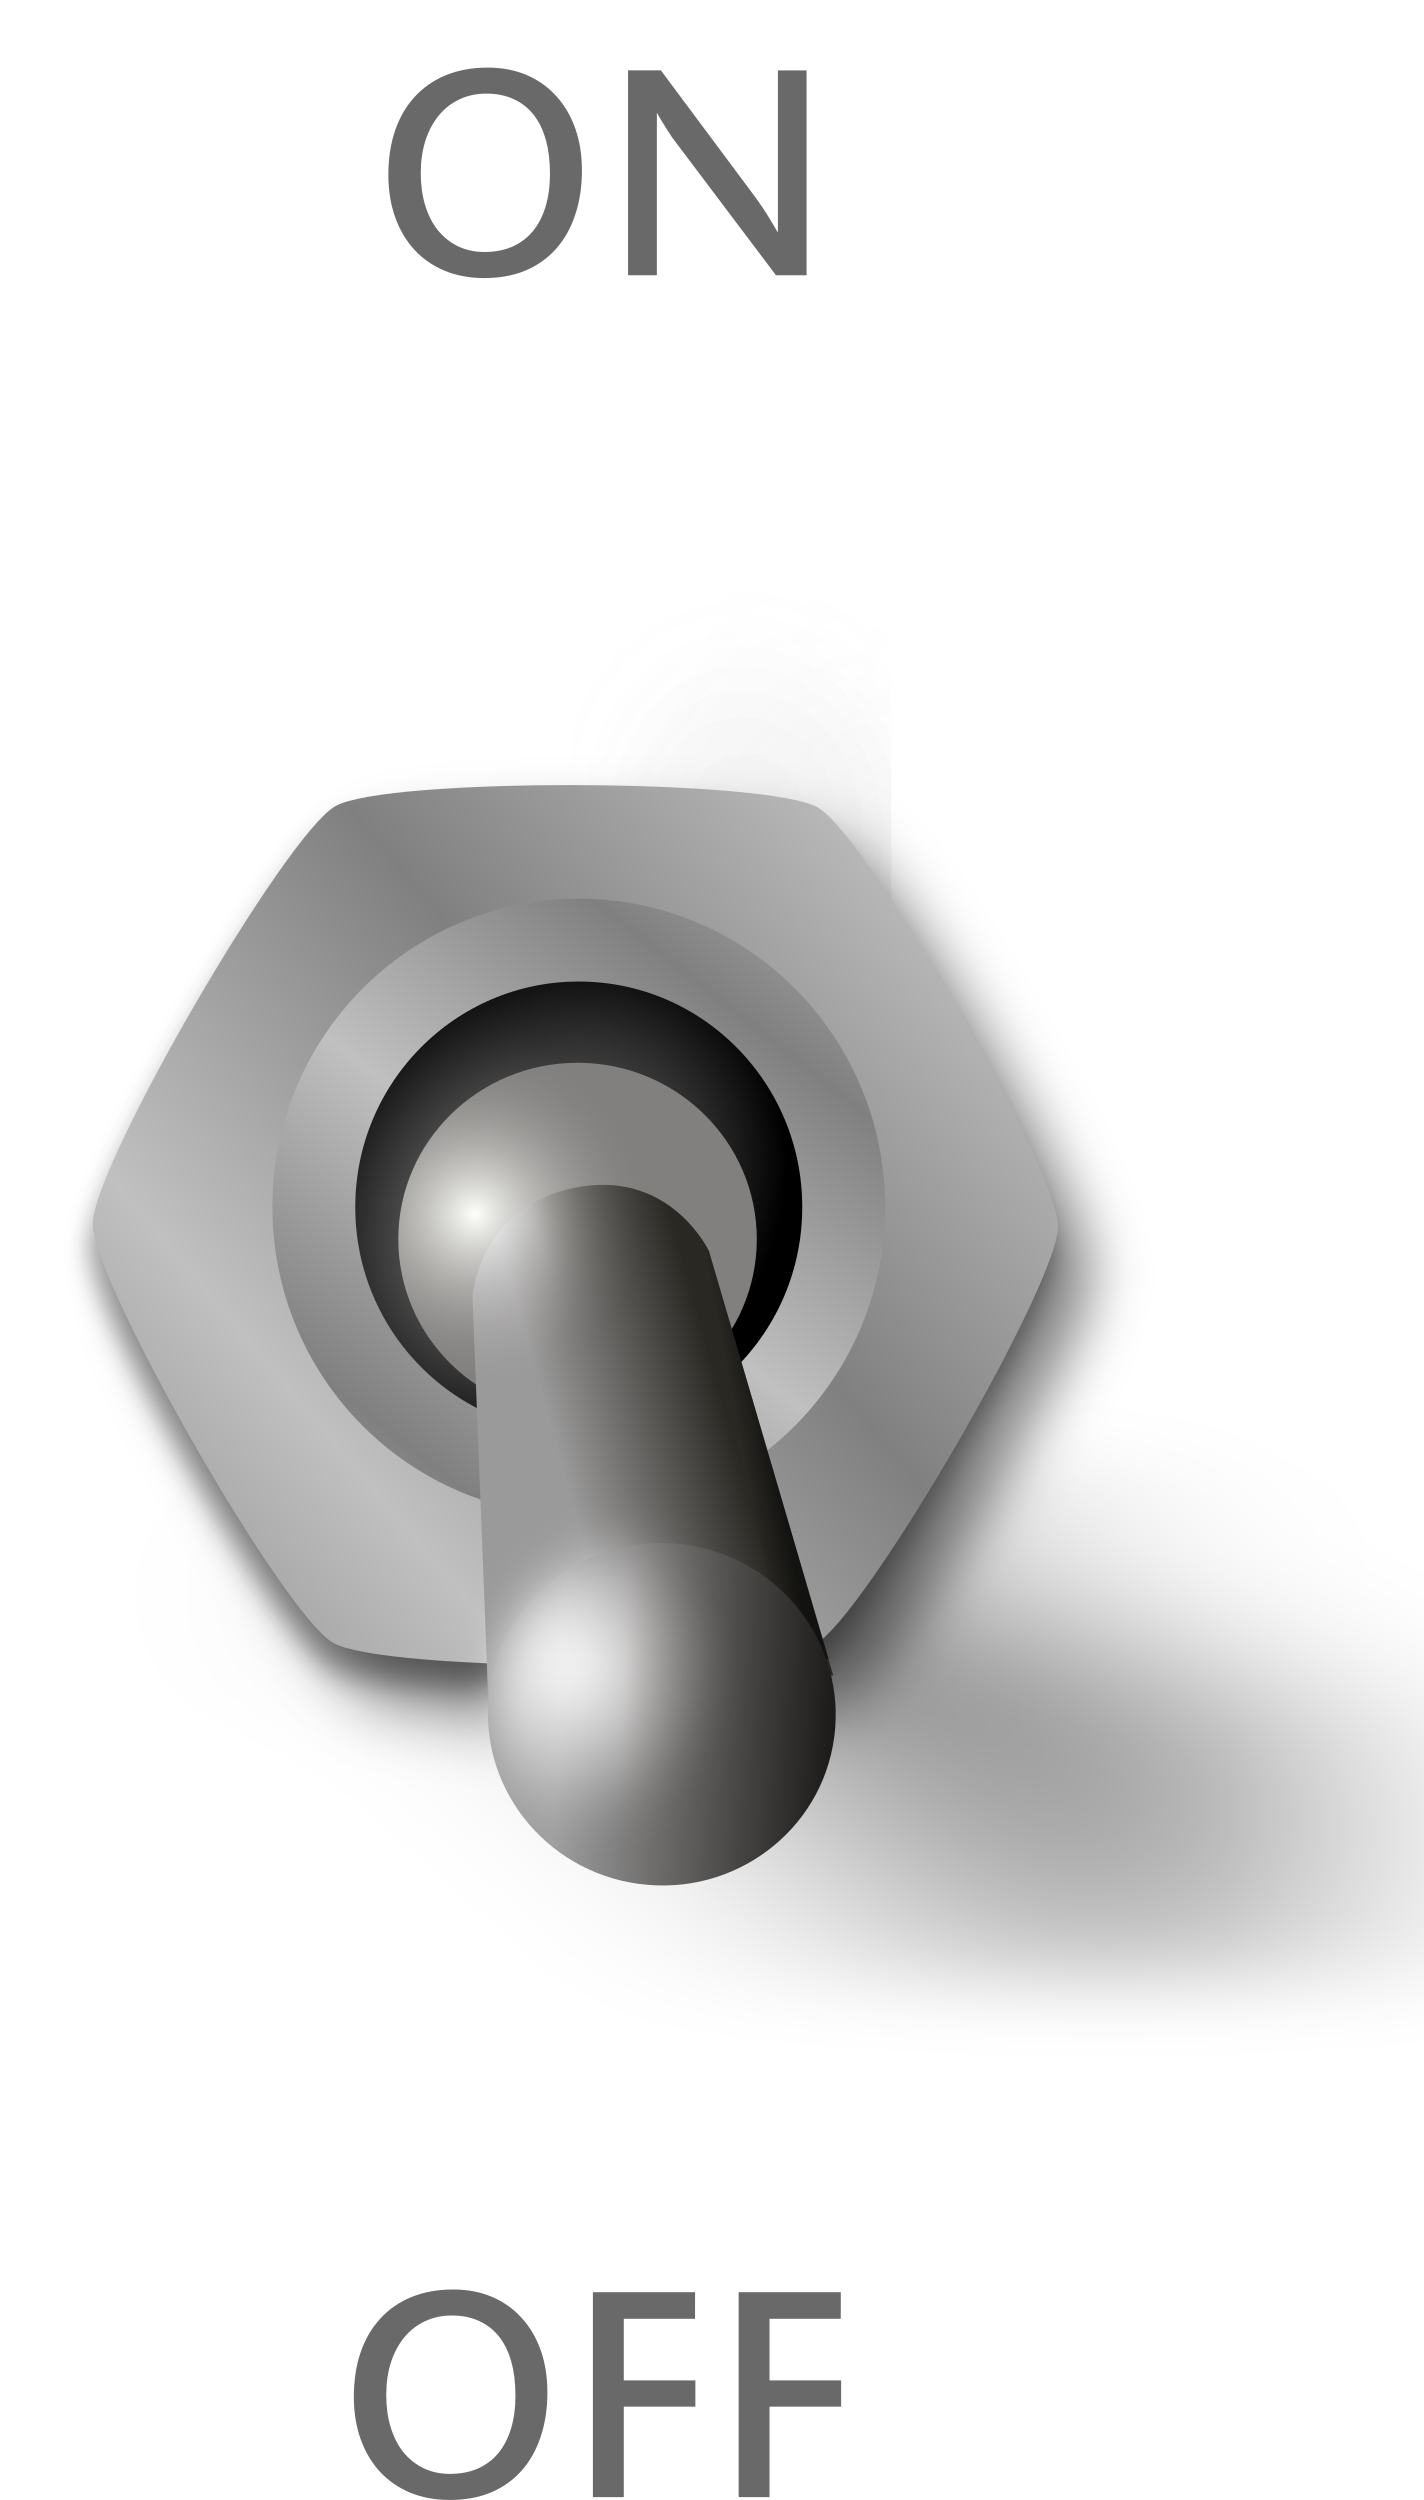
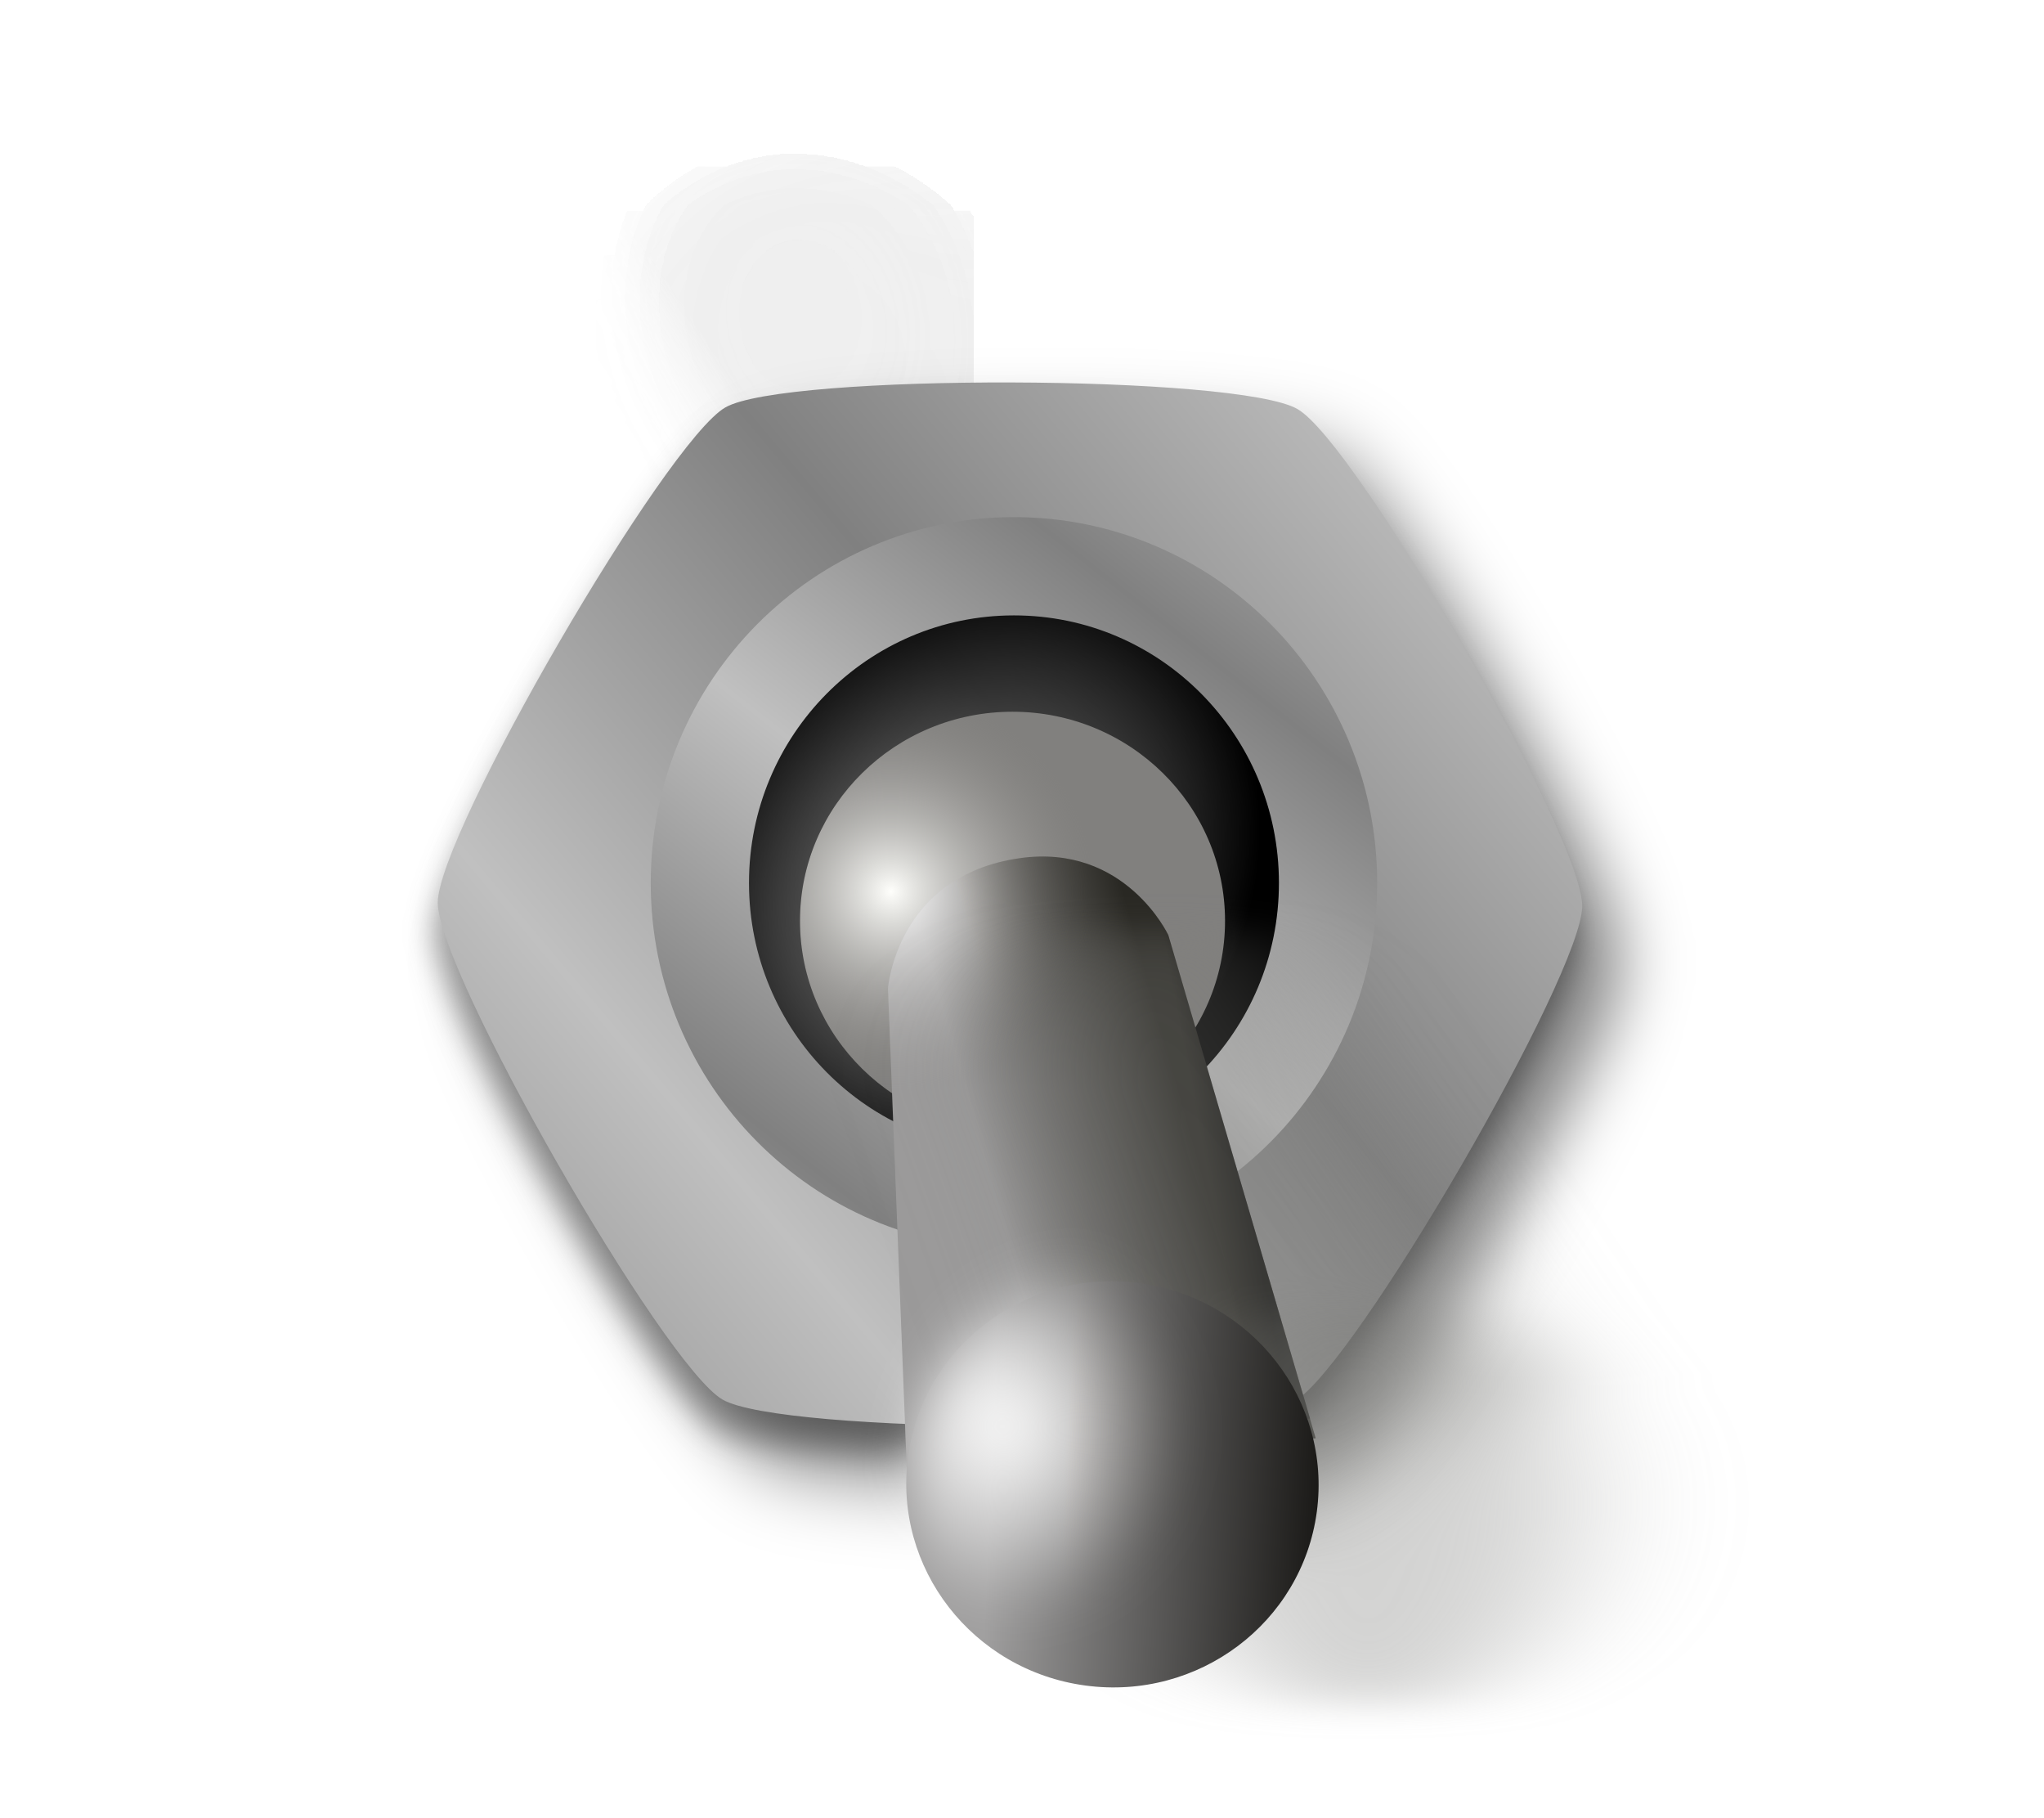
- <svg xmlns="http://www.w3.org/2000/svg" xmlns:xlink="http://www.w3.org/1999/xlink" width="37.157mm" height="65.255mm" version="1.1" viewBox="0 0 37.157 65.255">
+ <svg xmlns="http://www.w3.org/2000/svg" xmlns:xlink="http://www.w3.org/1999/xlink" width="45mm" height="40mm" version="1.1" viewBox="0 0 45 40">
  <defs>
    <linearGradient id="linearGradient1318">
      <stop stop-color="#c0c0c0" offset="0" />
      <stop stop-color="#808080" offset="1" />
    </linearGradient>
    <linearGradient id="linearGradient1310-5">
      <stop stop-opacity="0" offset="0" />
      <stop offset="1" />
    </linearGradient>
    <filter id="filter1672" x="-1.796" y="-.599" width="4.592" height="2.197" color-interpolation-filters="sRGB">
      <feGaussianBlur in="SourceGraphic" result="result8" stdDeviation="5" />
      <feComposite in2="result8" operator="xor" />
      <feComposite in2="result8" k2="1" operator="arithmetic" result="result16" />
      <feComposite in="result16" in2="result16" operator="xor" result="result6" />
      <feOffset in="result16" result="result17" />
      <feDisplacementMap in="result17" in2="result16" result="result4" scale="100" />
      <feComposite in="SourceGraphic" in2="result4" k1="1" k3="1" operator="arithmetic" result="result2" />
      <feComposite in="result6" in2="result2" operator="in" result="fbSourceGraphic" />
      <feComposite in2="SourceGraphic" operator="in" result="result14" />
      <feComposite in="result14" in2="SourceGraphic" operator="in" result="result15" />
    </filter>
    <linearGradient id="linearGradient1771" x1="17.05" x2="14.655" y1="28.227" y2="29.801" gradientUnits="userSpaceOnUse">
      <stop stop-color="#909090" offset="0" />
      <stop stop-color="#909090" stop-opacity="0" offset="1" />
    </linearGradient>
-     <radialGradient id="radialGradient1312-5" cx="-23.182" cy="-25.6" r="10.087" gradientTransform="matrix(.4682 .36768 -.43497 .55388 18.027 54.115)" gradientUnits="userSpaceOnUse" xlink:href="#linearGradient1310-5" />
    <linearGradient id="linearGradient2004" x1="14.585" x2="18.642" y1="31.22" y2="26.054" gradientTransform="matrix(1.0814,0,0,1.0814,2.5353,-2.3502)" gradientUnits="userSpaceOnUse" spreadMethod="reflect" xlink:href="#linearGradient1318" />
    <linearGradient id="linearGradient56667" x1="210.84" x2="220.24" y1="130.52" y2="120.82" gradientTransform="matrix(.80801 .081326 -.08127 .80857 -144.55 -82.37)" gradientUnits="userSpaceOnUse" spreadMethod="reflect" xlink:href="#linearGradient1318" />
-     <filter id="filter127917" x="-1.199" y="-.737" width="3.398" height="2.474" color-interpolation-filters="sRGB">
-       <feFlood flood-color="rgb(0,0,0)" flood-opacity=".498" result="flood" />
+     <linearGradient id="linearGradient1702" x1="62.931" x2="64.453" y1="25.883" y2="26.014" gradientTransform="matrix(2.9385 -.33589 -.33589 -2.9385 -157.72 135.81)" gradientUnits="userSpaceOnUse">
+       <stop stop-color="#9b9a9a" offset="0" />
+       <stop stop-color="#292823" offset="1" />
+     </linearGradient>
+     <linearGradient id="linearGradient1704" x1="66.412" x2="66.683" y1="26.59" y2="26.59" gradientTransform="matrix(2.9385 -.33589 -.33589 -2.9385 -162.69 141.85)" gradientUnits="userSpaceOnUse" xlink:href="#linearGradient1310-5" />
+     <linearGradient id="linearGradient4206" x1="20.888" x2="28.174" y1="18.827" y2="18.163" gradientTransform="translate(6.0333,24.13)" gradientUnits="userSpaceOnUse">
+       <stop stop-color="#9f9e9e" offset="0" />
+       <stop stop-color="#191816" offset="1" />
+     </linearGradient>
+     <clipPath id="clipPath1179">
+       <rect x=".045" y="5.52" width="29.828" height="54.278" fill="#9b9a9a" stroke-width=".212" />
+     </clipPath>
+     <linearGradient id="linearGradient1199" x1="210.84" x2="220.24" y1="130.52" y2="120.82" gradientUnits="userSpaceOnUse" spreadMethod="reflect">
+       <stop stop-color="#5f1b00" offset="0" />
+       <stop stop-color="#fd4c03" offset="1" />
+     </linearGradient>
+     <linearGradient id="linearGradient9122" x1="210.84" x2="220.24" y1="130.52" y2="120.82" gradientUnits="userSpaceOnUse" spreadMethod="reflect" xlink:href="#linearGradient1199" />
+     <clipPath id="clipPath1195-3">
+       <rect transform="rotate(-5.7435)" x="178" y="101.36" width="45.755" height="83.202" fill="#9b9a9a" stroke-width=".326" />
+     </clipPath>
+     <filter id="filter137556-6" x="-.034" y="-.033" width="1.065" height="1.095" color-interpolation-filters="sRGB">
+       <feFlood flood-color="rgb(88,88,88)" flood-opacity=".498" result="flood" />
      <feComposite in="flood" in2="SourceGraphic" operator="in" result="composite1" />
-       <feGaussianBlur in="composite1" result="blur" stdDeviation="1.5" />
-       <feOffset dx="0" dy="-2.77556e-17" result="offset" />
+       <feGaussianBlur in="composite1" result="blur" stdDeviation="0.4" />
+       <feOffset dx="-0.1" dy="0.8" result="offset" />
      <feComposite in="offset" in2="offset" operator="atop" result="composite2" />
    </filter>
-     <filter id="filter136896" x="-.078" y="-.084" width="1.22" height="1.237" color-interpolation-filters="sRGB">
+     <clipPath id="clipPath1191-3">
+       <rect transform="rotate(-5.7435)" x="178.65" y="102.01" width="45.755" height="83.202" fill="#9b9a9a" stroke-width=".326" />
+     </clipPath>
+     <filter id="filter136896-5" x="-.078" y="-.084" width="1.22" height="1.237" color-interpolation-filters="sRGB">
      <feFlood flood-color="rgb(0,0,0)" flood-opacity=".498" result="flood" />
      <feComposite in="flood" in2="SourceGraphic" operator="in" result="composite1" />
      <feGaussianBlur in="composite1" result="blur" stdDeviation="1" />
      <feOffset dx="2" dy="2" result="offset" />
      <feComposite in="offset" in2="offset" operator="atop" result="composite2" />
    </filter>
-     <filter id="filter137556" x="-.034" y="-.033" width="1.065" height="1.095" color-interpolation-filters="sRGB">
-       <feFlood flood-color="rgb(88,88,88)" flood-opacity=".498" result="flood" />
-       <feComposite in="flood" in2="SourceGraphic" operator="in" result="composite1" />
-       <feGaussianBlur in="composite1" result="blur" stdDeviation="0.4" />
-       <feOffset dx="-0.1" dy="0.8" result="offset" />
-       <feComposite in="offset" in2="offset" operator="atop" result="composite2" />
-     </filter>
-     <radialGradient id="radialGradient99431-8-2" cx="65.33" cy="32.705" r="1.409" gradientTransform="matrix(3.3215,0,0,3.2688,-200.36,-138.6)" gradientUnits="userSpaceOnUse">
+     <clipPath id="clipPath1175-9">
+       <rect width="37.157" height="67.614" fill="#9b9a9a" stroke-width=".265" />
+     </clipPath>
+     <radialGradient id="radialGradient1312-5-4" cx="-23.182" cy="-25.6" r="10.087" gradientTransform="matrix(.4682 .36768 -.43497 .55388 18.027 54.115)" gradientUnits="userSpaceOnUse" xlink:href="#linearGradient1310-5" />
+     <clipPath id="clipPath1171-3">
+       <rect width="37.157" height="67.614" fill="#9b9a9a" stroke-width=".265" />
+     </clipPath>
+     <clipPath id="clipPath1167-6">
+       <rect transform="scale(1,-1)" width="37.157" height="67.614" fill="#9b9a9a" stroke-width=".265" />
+     </clipPath>
+     <clipPath id="clipPath1163-5">
+       <rect width="37.157" height="67.614" fill="#9b9a9a" stroke-width=".265" />
+     </clipPath>
+     <radialGradient id="radialGradient99431-8-2-5" cx="65.33" cy="32.705" r="1.409" gradientTransform="matrix(3.3215,0,0,3.2688,-200.36,-138.6)" gradientUnits="userSpaceOnUse">
      <stop stop-color="#fefefe" offset="0" />
      <stop stop-color="#81807e" stop-opacity="0" offset="1" />
    </radialGradient>
-     <linearGradient id="linearGradient1702" x1="62.931" x2="64.453" y1="25.883" y2="26.014" gradientTransform="matrix(2.9385 -.33589 -.33589 -2.9385 -157.72 135.81)" gradientUnits="userSpaceOnUse">
-       <stop stop-color="#9b9a9a" offset="0" />
-       <stop stop-color="#292823" offset="1" />
-     </linearGradient>
-     <linearGradient id="linearGradient1704" x1="66.412" x2="66.683" y1="26.59" y2="26.59" gradientTransform="matrix(2.9385 -.33589 -.33589 -2.9385 -162.69 141.85)" gradientUnits="userSpaceOnUse" xlink:href="#linearGradient1310-5" />
-     <radialGradient id="radialGradient2790-8-7" cx="-10.125" cy="29.918" r="1.535" gradientTransform="matrix(-.61859 2.6408 -2.7436 -.64266 101.78 86.823)" gradientUnits="userSpaceOnUse">
+     <clipPath id="clipPath1159-5">
+       <rect transform="scale(1,-1)" width="37.157" height="67.614" fill="#9b9a9a" stroke-width=".265" />
+     </clipPath>
+     <clipPath id="clipPath1155-7">
+       <rect width="37.157" height="67.614" fill="#9b9a9a" stroke-width=".265" />
+     </clipPath>
+     <filter id="filter2182-3" x="-.321" y="-.162" width="1.642" height="1.324" color-interpolation-filters="sRGB">
+       <feGaussianBlur stdDeviation="1.24" />
+     </filter>
+     <clipPath id="clipPath1022-5-2">
+       <rect transform="rotate(-9.1482)" x="-1.3878e-17" y="3.8519e-34" width="37.157" height="67.614" fill="#9b9a9a" stroke-width=".265" />
+     </clipPath>
+     <clipPath id="clipPath1042-1-6">
+       <rect x="-1.3878e-17" width="37.157" height="67.614" fill="#9b9a9a" stroke-width=".265" />
+     </clipPath>
+     <clipPath id="clipPath1151-6">
+       <rect transform="rotate(-11.775)" width="37.157" height="67.614" fill="#9b9a9a" stroke-width=".265" />
+     </clipPath>
+     <radialGradient id="radialGradient2790-8-7-9" cx="-10.125" cy="29.918" r="1.535" gradientTransform="matrix(-.61859 2.6408 -2.7436 -.64266 101.78 86.823)" gradientUnits="userSpaceOnUse">
      <stop stop-color="#fefefe" offset="0" />
      <stop stop-color="#fff" stop-opacity="0" offset="1" />
    </radialGradient>
-     <linearGradient id="linearGradient4206" x1="20.888" x2="28.174" y1="18.827" y2="18.163" gradientTransform="translate(6.0333,24.13)" gradientUnits="userSpaceOnUse">
-       <stop stop-color="#9f9e9e" offset="0" />
-       <stop stop-color="#191816" offset="1" />
-     </linearGradient>
-     <filter id="filter10111" x="-.151" y="-.153" width="1.301" height="1.306" color-interpolation-filters="sRGB">
+     <clipPath id="clipPath1147-0">
+       <rect transform="rotate(-11.775)" x="-1.188" y="1.772" width="37.157" height="67.614" fill="#9b9a9a" stroke-width=".265" />
+     </clipPath>
+     <filter id="filter10111-2" x="-.151" y="-.153" width="1.301" height="1.306" color-interpolation-filters="sRGB">
      <feGaussianBlur stdDeviation="0.57" />
    </filter>
-     <clipPath id="clipPath1147">
-       <rect transform="rotate(-11.775)" x="-1.188" y="1.772" width="37.157" height="67.614" fill="#9b9a9a" stroke-width=".265" />
-     </clipPath>
-     <clipPath id="clipPath1151">
-       <rect transform="rotate(-11.775)" width="37.157" height="67.614" fill="#9b9a9a" stroke-width=".265" />
-     </clipPath>
-     <clipPath id="clipPath1155">
-       <rect width="37.157" height="67.614" fill="#9b9a9a" stroke-width=".265" />
-     </clipPath>
-     <clipPath id="clipPath1159">
-       <rect transform="scale(1,-1)" width="37.157" height="67.614" fill="#9b9a9a" stroke-width=".265" />
-     </clipPath>
-     <clipPath id="clipPath1163">
-       <rect width="37.157" height="67.614" fill="#9b9a9a" stroke-width=".265" />
-     </clipPath>
-     <clipPath id="clipPath1167">
-       <rect transform="scale(1,-1)" width="37.157" height="67.614" fill="#9b9a9a" stroke-width=".265" />
-     </clipPath>
-     <clipPath id="clipPath1171">
-       <rect width="37.157" height="67.614" fill="#9b9a9a" stroke-width=".265" />
-     </clipPath>
-     <clipPath id="clipPath1175">
-       <rect width="37.157" height="67.614" fill="#9b9a9a" stroke-width=".265" />
-     </clipPath>
-     <clipPath id="clipPath1179">
-       <rect x=".045" y="5.52" width="29.828" height="54.278" fill="#9b9a9a" stroke-width=".212" />
-     </clipPath>
-     <clipPath id="clipPath1191">
-       <rect transform="rotate(-5.7435)" x="178.65" y="102.01" width="45.755" height="83.202" fill="#9b9a9a" stroke-width=".326" />
-     </clipPath>
-     <clipPath id="clipPath1195">
-       <rect transform="rotate(-5.7435)" x="178" y="101.36" width="45.755" height="83.202" fill="#9b9a9a" stroke-width=".326" />
-     </clipPath>
-     <linearGradient id="linearGradient1199" x1="210.84" x2="220.24" y1="130.52" y2="120.82" gradientUnits="userSpaceOnUse" spreadMethod="reflect">
-       <stop stop-color="#5f1b00" offset="0" />
-       <stop stop-color="#fd4c03" offset="1" />
-     </linearGradient>
-     <clipPath id="clipPath1070">
-       <rect x=".068" y="-1.275" width="37.157" height="67.614" fill="#9b9a9a" stroke-width=".265" />
-     </clipPath>
-     <clipPath id="clipPath1066">
-       <rect x=".068" y="-1.275" width="37.157" height="67.614" fill="#9b9a9a" stroke-width=".265" />
-     </clipPath>
  </defs>
-   <rect transform="matrix(1.2457 0 0 1.2457 -.33758 -6.876)" x="12.271" y="16.333" width="6.682" height="20.045" rx="3.341" ry="3.341" clip-path="url(#clipPath1179)" fill="url(#linearGradient1771)" filter="url(#filter1672)" opacity=".28" style="paint-order:fill markers stroke" />
-   <g transform="matrix(-1.5471 2.1177 -2.1134 -1.5503 134.69 -61.375)" fill="#e6e6e6" filter="url(#filter127917)">
-     <ellipse cx="57.581" cy="12.259" rx="1.409" ry="1.386" stroke-width=".243" />
-     <ellipse cx="57.581" cy="12.259" rx="1.409" ry="1.386" stroke-width=".243" />
-     <path d="m56.033 8.434 0.5 3.424s0.217 0.815 1.145 0.772c0.79-0.036 0.979-0.767 0.979-0.767l0.378-4.047z" fill-rule="evenodd" />
-     <ellipse cx="57.581" cy="12.26" rx="1.409" ry="1.386" stroke-width=".243" style="mix-blend-mode:overlay" />
-     <path d="m56.033 8.434 0.5 3.424s0.596 0.839 1.163 0.84c0.574 1e-3 0.962-0.835 0.962-0.835l0.378-4.047z" fill-rule="evenodd" opacity=".548" style="mix-blend-mode:normal" />
-     <ellipse cx="57.508" cy="7.945" rx="1.535" ry="1.511" stroke-width=".265" style="mix-blend-mode:normal" />
-     <ellipse cx="57.508" cy="7.944" rx="1.535" ry="1.511" opacity=".593" stroke-width=".265" style="mix-blend-mode:darken" />
-   </g>
-   <path transform="matrix(.80801 .081326 -.08127 .80857 -148.78 -82.37)" d="m205.75 107.2c1.514-1.083 13.745-2.277 15.44-1.508 1.695 0.77 8.845 10.765 9.026 12.618 0.181 1.853-4.9 13.042-6.414 14.125-1.514 1.083-13.745 2.277-15.44 1.508-1.695-0.77-8.845-10.765-9.026-12.618-0.181-1.853 4.9-13.042 6.414-14.125z" clip-path="url(#clipPath1195)" fill="url(#linearGradient1199)" filter="url(#filter137556)" />
-   <path transform="matrix(.80801 .081326 -.08127 .80857 -149.31 -82.899)" d="m205.75 107.2c1.514-1.083 13.745-2.277 15.44-1.508 1.695 0.77 8.845 10.765 9.026 12.618 0.181 1.853-4.9 13.042-6.414 14.125-1.514 1.083-13.745 2.277-15.44 1.508-1.695-0.77-8.845-10.765-9.026-12.618-0.181-1.853 4.9-13.042 6.414-14.125z" clip-path="url(#clipPath1191)" fill="url(#linearGradient1199)" filter="url(#filter136896)" />
-   <path transform="translate(-4.2332 .00046903)" d="m12.986 21.042c1.311-0.753 11.291-0.724 12.598 0.037 1.307 0.76 6.272 9.424 6.267 10.937-0.004 1.513-5.019 10.147-6.331 10.899-1.311 0.753-11.291 0.724-12.598-0.037s-6.272-9.424-6.267-10.937c0.004-1.513 5.019-10.147 6.331-10.899z" clip-path="url(#clipPath1175)" fill="url(#linearGradient56667)" stroke-width=".812" />
-   <ellipse transform="translate(-4.2332 .00046903)" cx="19.34" cy="31.509" rx="6.915" ry="6.971" clip-path="url(#clipPath1171)" fill="url(#radialGradient1312-5)" stroke="url(#linearGradient2004)" stroke-width="2.163" style="paint-order:fill markers stroke" />
-   <ellipse transform="matrix(1 0 0 -1 -4.2332 .00046879)" cx="19.308" cy="-32.344" rx="4.679" ry="4.604" clip-path="url(#clipPath1167)" fill="#81807e" stroke-width=".806" />
-   <path transform="rotate(-4.1168 15.829 91.017)" d="m16.095 44.494 0.352-10.766s0.364-2.467 3.106-2.653c2.335-0.158 3.135 1.923 3.135 1.923l2.441 11.281z" clip-path="url(#clipPath1163)" fill="url(#linearGradient1702)" fill-rule="evenodd" />
-   <ellipse transform="matrix(1 0 0 -1 -4.2332 .00046879)" cx="19.308" cy="-32.344" rx="4.679" ry="4.604" clip-path="url(#clipPath1159)" fill="url(#radialGradient99431-8-2)" stroke-width=".806" style="mix-blend-mode:overlay" />
-   <path transform="rotate(-4.1168 15.829 91.017)" d="m16.127 43.955 0.32-10.229s1.47-2.667 3.134-2.86c1.686-0.196 3.107 2.132 3.107 2.132l2.349 10.838z" clip-path="url(#clipPath1155)" fill="url(#linearGradient1704)" fill-rule="evenodd" opacity=".548" style="mix-blend-mode:normal" />
-   <ellipse transform="rotate(7.6582 -13.49 -47.822)" cx="29.336" cy="39.82" rx="4.54" ry="4.468" clip-path="url(#clipPath1151)" fill="url(#linearGradient4206)" stroke-width=".783" style="mix-blend-mode:normal" />
-   <ellipse transform="rotate(7.6582 .88019 -40.846)" cx="28.576" cy="41.568" rx="4.54" ry="4.468" clip-path="url(#clipPath1147)" fill="url(#radialGradient2790-8-7)" filter="url(#filter10111)" stroke-width=".783" style="mix-blend-mode:overlay" />
-   <g transform="translate(5.4425 -4.9333)" fill="#696969" stroke-width=".265px">
-     <g transform="translate(-5.5107 6.2086)" clip-path="url(#clipPath1070)" aria-label="ON">
-       <path d="m14.423 3.251q0-0.488-0.107-0.872-0.107-0.389-0.318-0.657t-0.521-0.409q-0.31-0.145-0.715-0.145-0.389 0-0.707 0.153-0.314 0.149-0.537 0.422-0.223 0.273-0.347 0.657-0.12 0.38-0.12 0.843t0.116 0.843 0.331 0.649q0.219 0.269 0.525 0.418 0.31 0.149 0.69 0.149 0.405 0 0.723-0.136 0.318-0.141 0.537-0.401 0.219-0.265 0.335-0.645 0.116-0.384 0.116-0.868zm0.835-0.087q0 0.649-0.178 1.174-0.174 0.521-0.504 0.889-0.327 0.364-0.798 0.562-0.471 0.194-1.067 0.194-0.571 0-1.034-0.19-0.463-0.194-0.79-0.546-0.327-0.356-0.504-0.852t-0.178-1.104q0-0.637 0.174-1.153 0.178-0.521 0.513-0.885 0.335-0.368 0.814-0.566 0.484-0.198 1.095-0.198 0.558 0 1.013 0.194 0.455 0.194 0.773 0.55 0.322 0.351 0.496 0.843t0.174 1.087z" />
-       <path d="m21.121 5.91h-0.798l-2.617-3.473q-0.029-0.033-0.099-0.132-0.066-0.103-0.145-0.223-0.074-0.12-0.145-0.236-0.07-0.116-0.103-0.178v4.242h-0.752v-5.349h0.856l2.497 3.353q0.062 0.087 0.145 0.211 0.083 0.12 0.161 0.248 0.079 0.124 0.145 0.24 0.07 0.112 0.107 0.182v-4.233h0.748z" />
+   <rect transform="matrix(1.2457,0,0,1.2457,-2.1699,-22.341)" x="12.271" y="16.333" width="6.682" height="20.045" rx="3.341" ry="3.341" clip-path="url(#clipPath1179)" fill="url(#linearGradient1771)" filter="url(#filter1672)" opacity=".28" style="paint-order:fill markers stroke" />
+   <g transform="translate(-26.533,-14.293)">
+     <path transform="matrix(.80801 .081326 -.08127 .80857 -115.03 -80.152)" d="m205.75 107.2c1.514-1.083 13.745-2.277 15.44-1.508 1.695 0.77 8.845 10.765 9.026 12.618 0.181 1.853-4.9 13.042-6.414 14.125-1.514 1.083-13.745 2.277-15.44 1.508-1.695-0.77-8.845-10.765-9.026-12.618-0.181-1.853 4.9-13.042 6.414-14.125z" clip-path="url(#clipPath1195-3)" fill="url(#linearGradient9122)" filter="url(#filter137556-6)" />
+     <path transform="matrix(.80801 .081326 -.08127 .80857 -115.56 -80.681)" d="m205.75 107.2c1.514-1.083 13.745-2.277 15.44-1.508 1.695 0.77 8.845 10.765 9.026 12.618 0.181 1.853-4.9 13.042-6.414 14.125-1.514 1.083-13.745 2.277-15.44 1.508-1.695-0.77-8.845-10.765-9.026-12.618-0.181-1.853 4.9-13.042 6.414-14.125z" clip-path="url(#clipPath1191-3)" fill="url(#linearGradient9122)" filter="url(#filter136896-5)" />
+     <path transform="translate(29.516,2.2183)" d="m12.986 21.042c1.311-0.753 11.291-0.724 12.598 0.037 1.307 0.76 6.272 9.424 6.267 10.937-0.004 1.513-5.019 10.147-6.331 10.899-1.311 0.753-11.291 0.724-12.598-0.037s-6.272-9.424-6.267-10.937c0.004-1.513 5.019-10.147 6.331-10.899z" clip-path="url(#clipPath1175-9)" fill="url(#linearGradient56667)" stroke-width=".812" />
+     <ellipse transform="translate(29.516,2.2183)" cx="19.34" cy="31.509" rx="6.915" ry="6.971" clip-path="url(#clipPath1171-3)" fill="url(#radialGradient1312-5-4)" stroke="url(#linearGradient2004)" stroke-width="2.163" style="paint-order:fill markers stroke" />
+     <ellipse transform="matrix(1,0,0,-1,29.516,2.2183)" cx="19.308" cy="-32.344" rx="4.679" ry="4.604" clip-path="url(#clipPath1167-6)" fill="#81807e" stroke-width=".806" />
+     <path transform="rotate(-4.1168,63.557,-377.38)" d="m16.095 44.494 0.352-10.766s0.364-2.467 3.106-2.653c2.335-0.158 3.135 1.923 3.135 1.923l2.441 11.281z" clip-path="url(#clipPath1163-5)" fill="url(#linearGradient1702)" fill-rule="evenodd" />
+     <ellipse transform="matrix(1,0,0,-1,29.516,2.2183)" cx="19.308" cy="-32.344" rx="4.679" ry="4.604" clip-path="url(#clipPath1159-5)" fill="url(#radialGradient99431-8-2-5)" stroke-width=".806" style="mix-blend-mode:overlay" />
+     <path transform="rotate(-4.1168,63.557,-377.38)" d="m16.127 43.955 0.32-10.229s1.47-2.667 3.134-2.86c1.686-0.196 3.107 2.132 3.107 2.132l2.349 10.838z" clip-path="url(#clipPath1155-7)" fill="url(#linearGradient1704)" fill-rule="evenodd" opacity=".548" style="mix-blend-mode:normal" />
+     <g transform="rotate(145.61,38.356,34.369)" fill="#80827d" fill-opacity=".344" filter="url(#filter2182-3)" style="mix-blend-mode:normal">
+       <ellipse transform="rotate(9.1482,43.526,79.437)" cx="20.249" cy="16.113" rx="4.54" ry="4.468" clip-path="url(#clipPath1022-5-2)" stroke-width=".783" style="mix-blend-mode:screen" />
+       <path transform="translate(13.183,-5.9098)" d="m12.84 19.422-0.142 10.771s0.251 2.481 2.981 2.793c2.325 0.265 3.22-1.778 3.22-1.778l2.955-11.157z" clip-path="url(#clipPath1042-1-6)" fill-rule="evenodd" />
    </g>
-     <g transform="translate(-5.5107 6.2086)" clip-path="url(#clipPath1066)" aria-label="OFF">
-       <path d="m13.522 61.247q0-0.488-0.107-0.872-0.107-0.389-0.318-0.657-0.211-0.269-0.521-0.409-0.31-0.145-0.715-0.145-0.389 0-0.707 0.153-0.314 0.149-0.537 0.422-0.223 0.273-0.347 0.657-0.12 0.38-0.12 0.843t0.116 0.843 0.331 0.649q0.219 0.269 0.525 0.418 0.31 0.149 0.69 0.149 0.405 0 0.723-0.136 0.318-0.141 0.537-0.401 0.219-0.265 0.335-0.645 0.116-0.384 0.116-0.868zm0.835-0.087q0 0.649-0.178 1.174-0.174 0.521-0.504 0.889-0.327 0.364-0.798 0.562-0.471 0.194-1.067 0.194-0.571 0-1.034-0.19-0.463-0.194-0.79-0.546-0.327-0.356-0.504-0.852-0.178-0.496-0.178-1.104 0-0.637 0.174-1.153 0.178-0.521 0.513-0.885 0.335-0.368 0.814-0.566 0.484-0.198 1.095-0.198 0.558 0 1.013 0.194 0.455 0.194 0.773 0.55 0.322 0.351 0.496 0.843t0.174 1.087z" />
-       <path d="m18.21 59.25h-1.86v1.608h1.869v0.686h-1.869v2.361h-0.806v-5.349h2.667z" />
-       <path d="m22.014 59.25h-1.86v1.608h1.869v0.686h-1.869v2.361h-0.806v-5.349h2.667z" />
-     </g>
+     <ellipse transform="rotate(7.6582,-13.183,205.41)" cx="29.336" cy="39.82" rx="4.54" ry="4.468" clip-path="url(#clipPath1151-6)" fill="url(#linearGradient4206)" stroke-width=".783" style="mix-blend-mode:normal" />
+     <ellipse transform="rotate(7.6582,1.187,212.39)" cx="28.576" cy="41.568" rx="4.54" ry="4.468" clip-path="url(#clipPath1147-0)" fill="url(#radialGradient2790-8-7-9)" filter="url(#filter10111-2)" stroke-width=".783" style="mix-blend-mode:overlay" />
  </g>
</svg>
